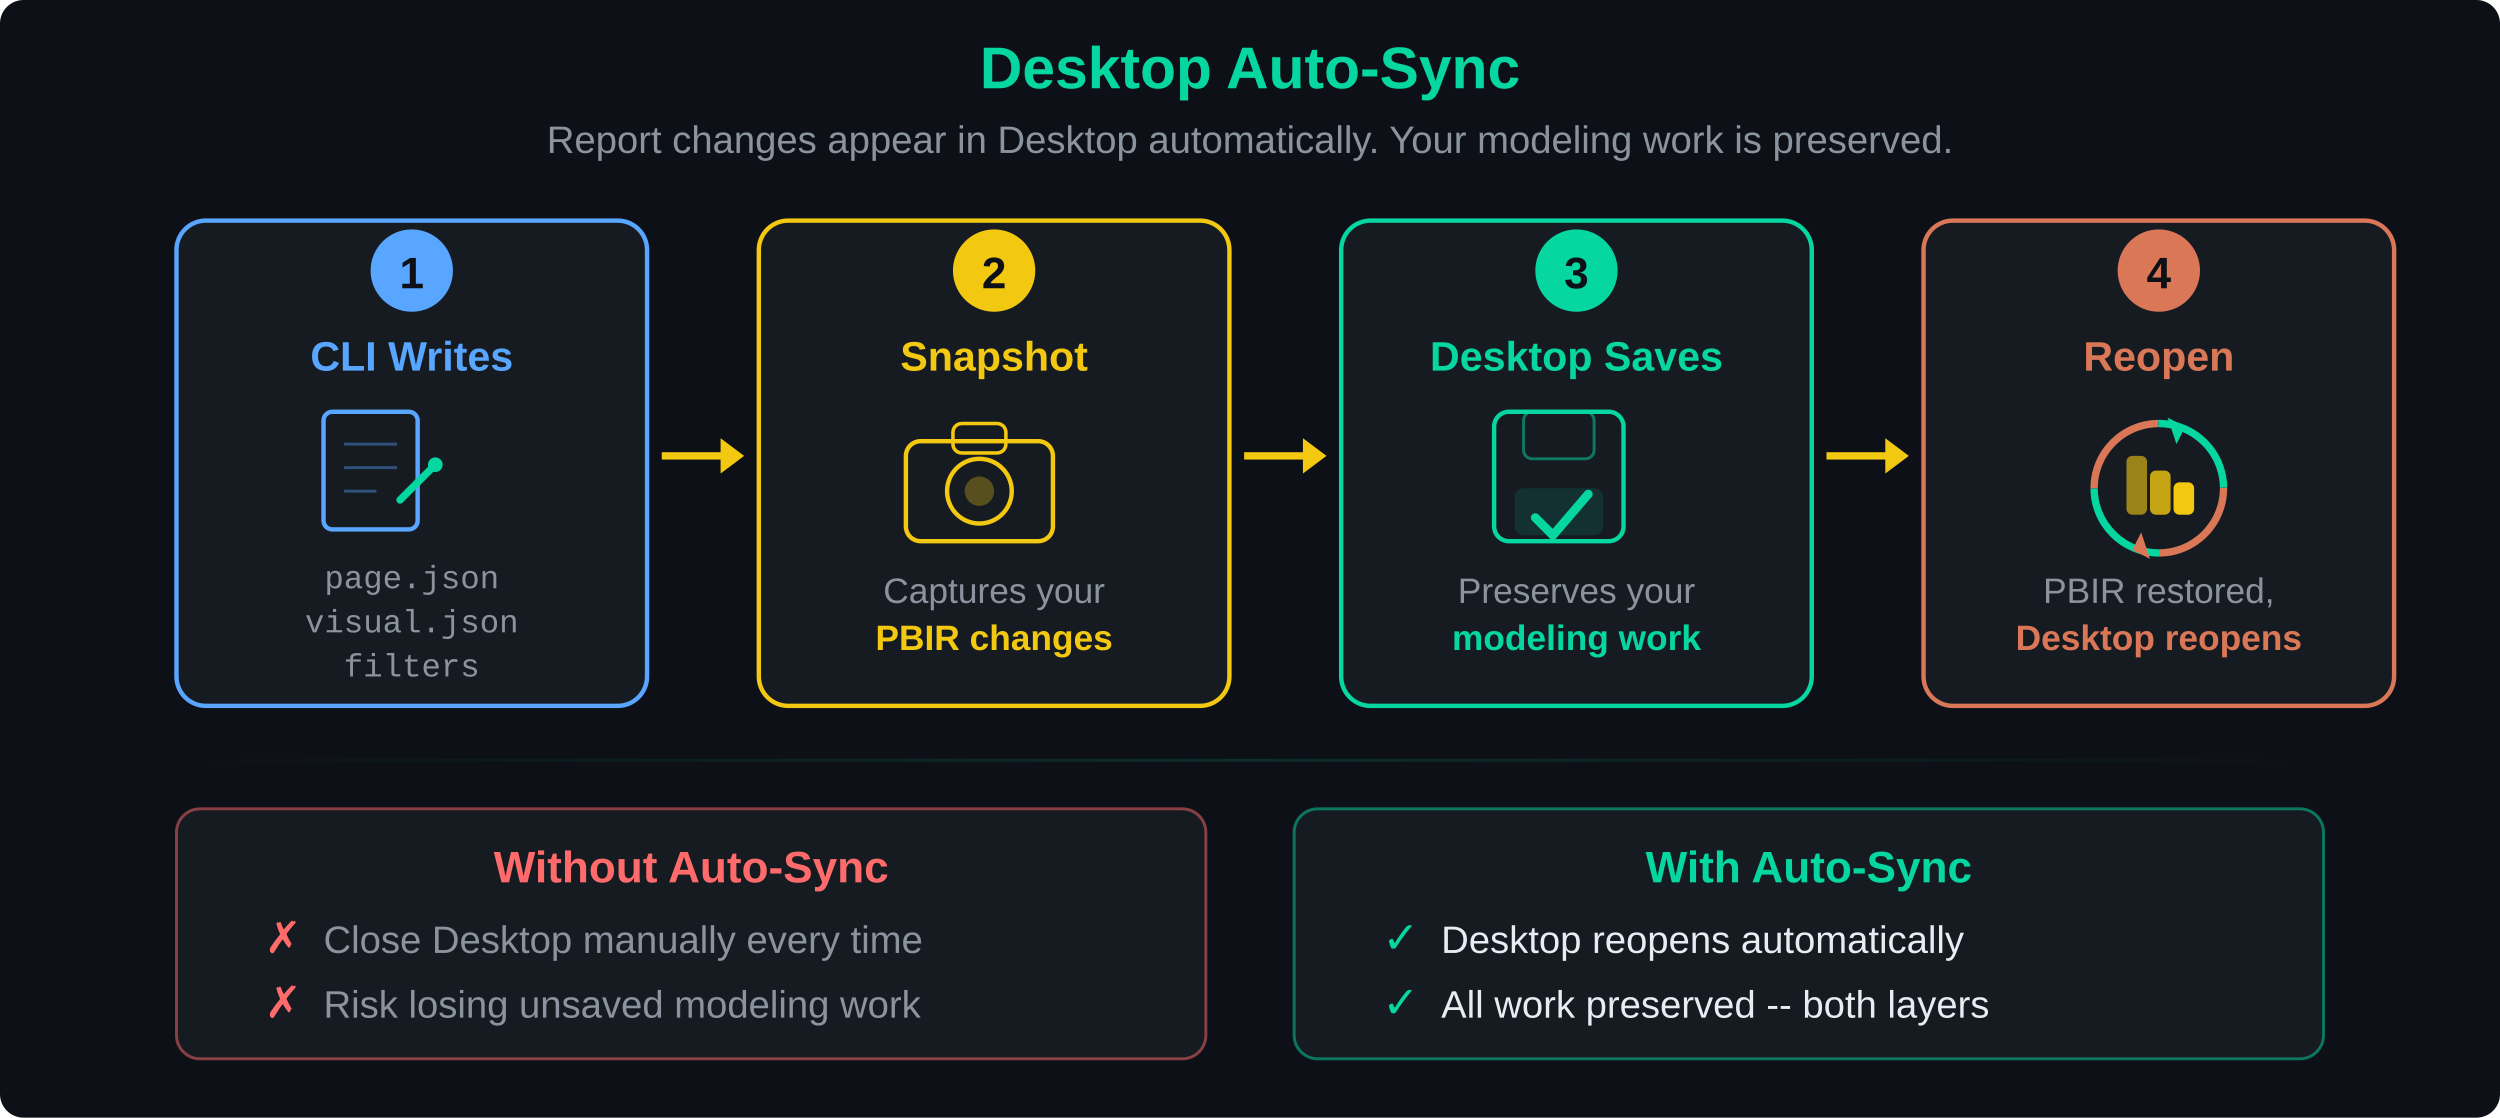
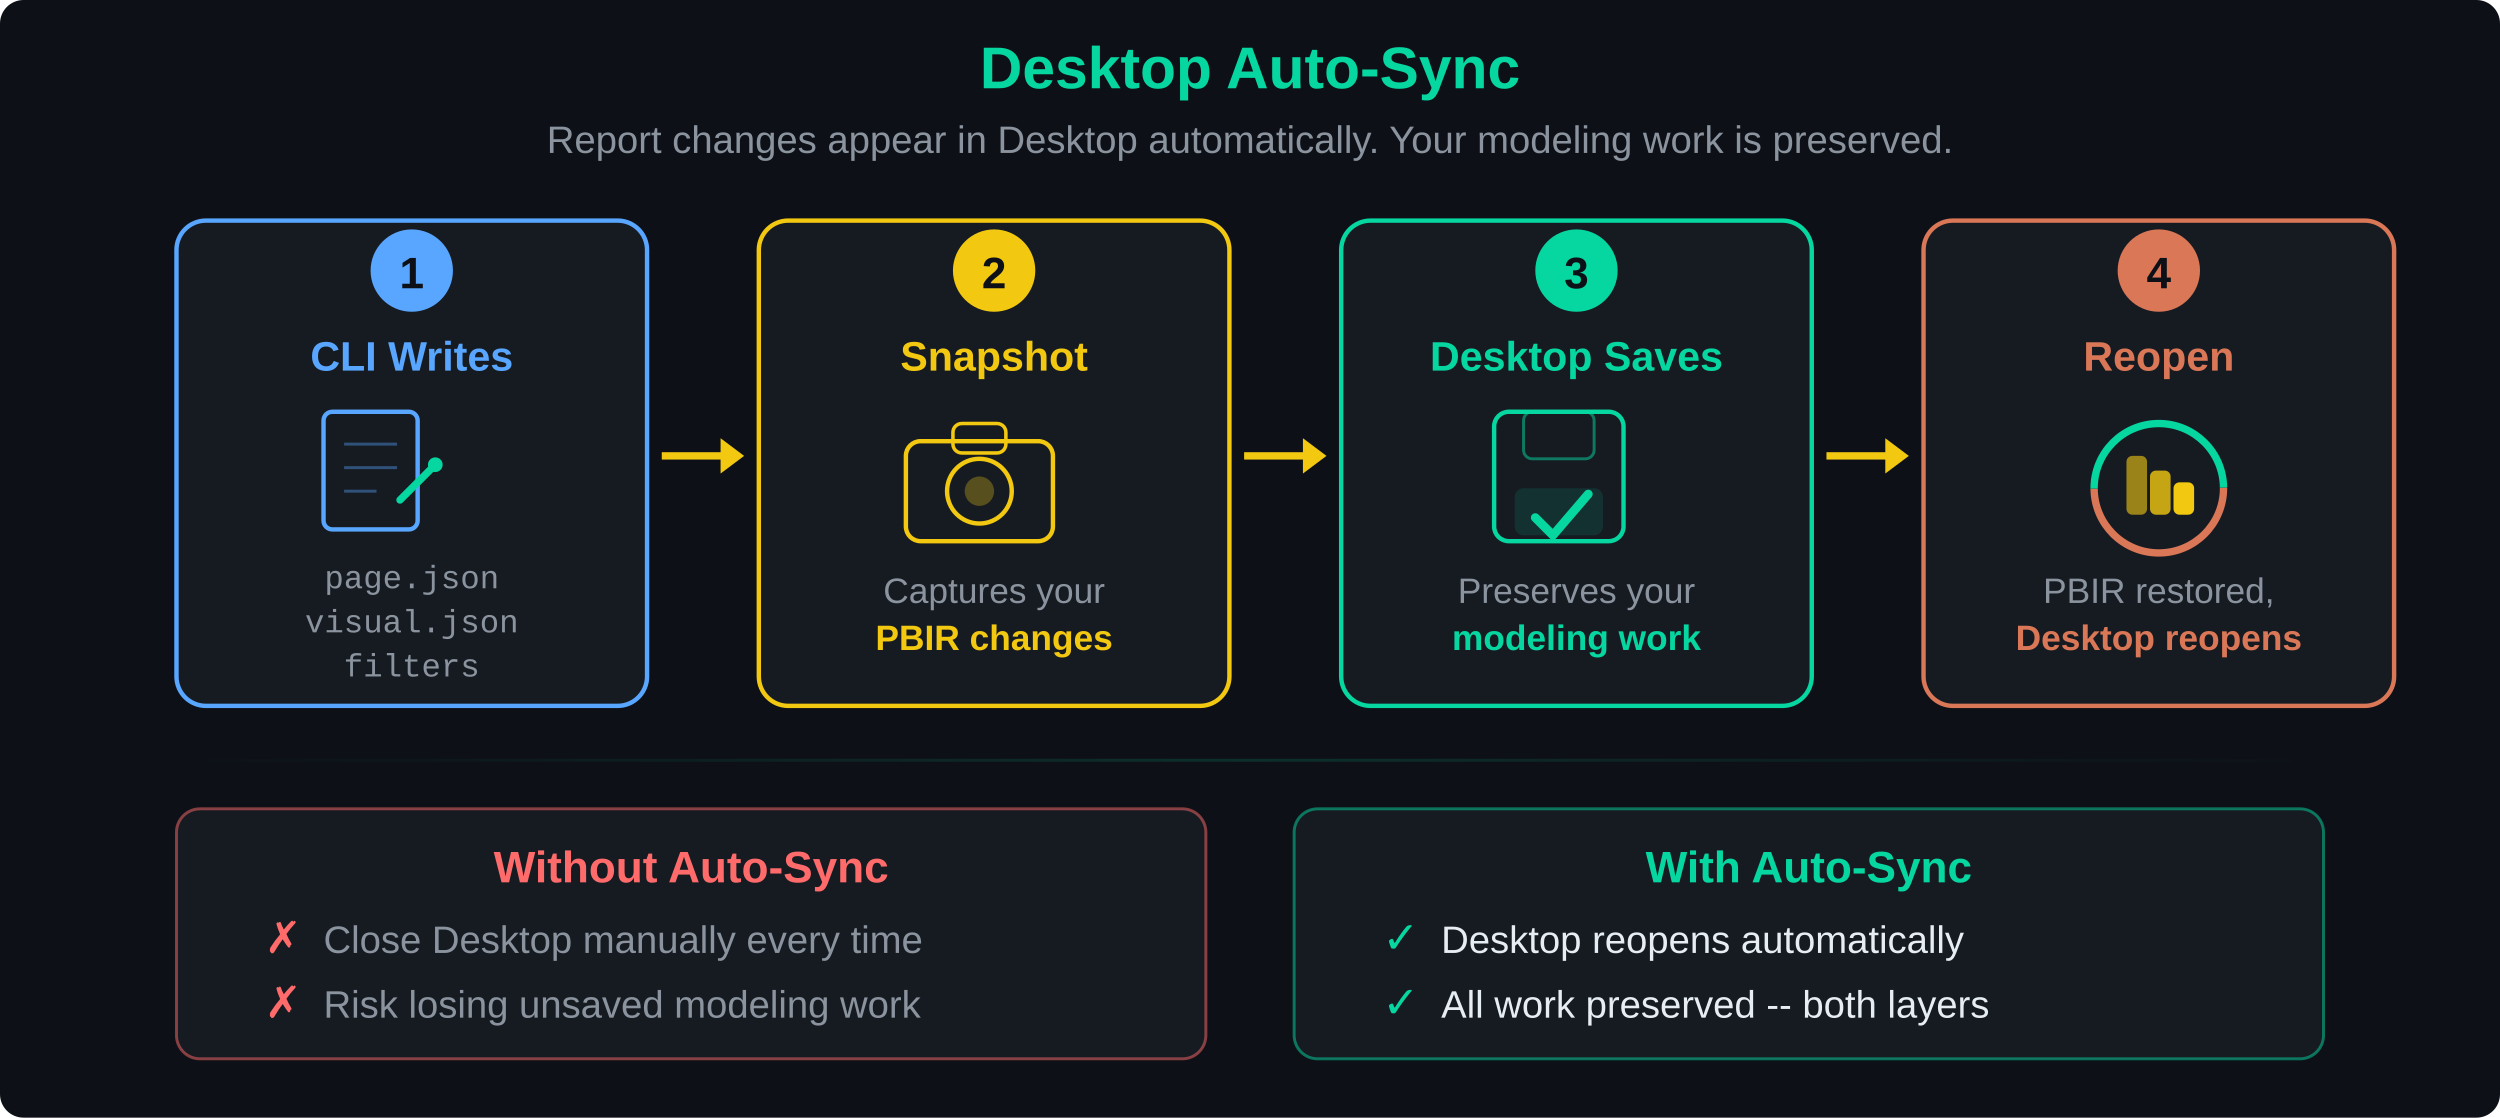
<svg xmlns="http://www.w3.org/2000/svg" width="850" height="380" viewBox="0 0 850 380">
  <defs>
    <linearGradient id="sync-glow" x1="0%" y1="0%" x2="100%" y2="0%">
      <stop offset="0%" stop-color="#06d6a0" stop-opacity="0" />
      <stop offset="50%" stop-color="#06d6a0" stop-opacity="0.15" />
      <stop offset="100%" stop-color="#06d6a0" stop-opacity="0" />
    </linearGradient>
  </defs>
  <rect width="100%" height="100%" fill="#0d1117" rx="8" />
  <text x="425" y="30" font-family="'Segoe UI', Arial, sans-serif" font-size="20" fill="#06d6a0" text-anchor="middle" font-weight="bold">Desktop Auto-Sync</text>
  <text x="425" y="52" font-family="'Segoe UI', Arial, sans-serif" font-size="13" fill="#8b949e" text-anchor="middle">Report changes appear in Desktop automatically. Your modeling work is preserved.</text>
  <rect x="60" y="75" width="160" height="165" rx="10" fill="#161b22" stroke="#58a6ff" stroke-width="1.5" />
  <circle cx="140" cy="92" r="14" fill="#58a6ff" />
  <text x="140" y="98" font-family="'Segoe UI', Arial, sans-serif" font-size="15" fill="#0d1117" text-anchor="middle" font-weight="bold">1</text>
  <text x="140" y="126" font-family="'Segoe UI', Arial, sans-serif" font-size="14" fill="#58a6ff" text-anchor="middle" font-weight="bold">CLI Writes</text>
  <g transform="translate(110, 140)">
    <rect x="0" y="0" width="32" height="40" rx="3" fill="none" stroke="#58a6ff" stroke-width="1.5" />
    <line x1="7" y1="11" x2="25" y2="11" stroke="#58a6ff" stroke-width="1" stroke-opacity="0.4" />
    <line x1="7" y1="19" x2="25" y2="19" stroke="#58a6ff" stroke-width="1" stroke-opacity="0.4" />
    <line x1="7" y1="27" x2="18" y2="27" stroke="#58a6ff" stroke-width="1" stroke-opacity="0.4" />
    <line x1="26" y1="30" x2="38" y2="18" stroke="#06d6a0" stroke-width="2.5" stroke-linecap="round" />
    <circle cx="38" cy="18" r="2.5" fill="#06d6a0" />
  </g>
  <text x="140" y="200" font-family="'Courier New', Courier, monospace" font-size="11" fill="#8b949e" text-anchor="middle">page.json</text>
  <text x="140" y="215" font-family="'Courier New', Courier, monospace" font-size="11" fill="#8b949e" text-anchor="middle">visual.json</text>
  <text x="140" y="230" font-family="'Courier New', Courier, monospace" font-size="11" fill="#8b949e" text-anchor="middle">filters</text>
  <line x1="225" y1="155" x2="248" y2="155" stroke="#F2C811" stroke-width="2.5" />
  <polygon points="253,155 245,149 245,161" fill="#F2C811" />
  <rect x="258" y="75" width="160" height="165" rx="10" fill="#161b22" stroke="#F2C811" stroke-width="1.5" />
  <circle cx="338" cy="92" r="14" fill="#F2C811" />
  <text x="338" y="98" font-family="'Segoe UI', Arial, sans-serif" font-size="15" fill="#0d1117" text-anchor="middle" font-weight="bold">2</text>
  <text x="338" y="126" font-family="'Segoe UI', Arial, sans-serif" font-size="14" fill="#F2C811" text-anchor="middle" font-weight="bold">Snapshot</text>
  <g transform="translate(308, 140)">
    <rect x="0" y="10" width="50" height="34" rx="5" fill="none" stroke="#F2C811" stroke-width="1.5" />
    <circle cx="25" cy="27" r="11" fill="none" stroke="#F2C811" stroke-width="1.5" />
    <circle cx="25" cy="27" r="5" fill="#F2C811" opacity="0.3" />
    <rect x="16" y="4" width="18" height="10" rx="3" fill="none" stroke="#F2C811" stroke-width="1.2" />
  </g>
  <text x="338" y="205" font-family="'Segoe UI', Arial, sans-serif" font-size="12" fill="#8b949e" text-anchor="middle">Captures your</text>
  <text x="338" y="221" font-family="'Segoe UI', Arial, sans-serif" font-size="12" fill="#F2C811" text-anchor="middle" font-weight="600">PBIR changes</text>
  <line x1="423" y1="155" x2="446" y2="155" stroke="#F2C811" stroke-width="2.5" />
  <polygon points="451,155 443,149 443,161" fill="#F2C811" />
  <rect x="456" y="75" width="160" height="165" rx="10" fill="#161b22" stroke="#06d6a0" stroke-width="1.5" />
  <circle cx="536" cy="92" r="14" fill="#06d6a0" />
  <text x="536" y="98" font-family="'Segoe UI', Arial, sans-serif" font-size="15" fill="#0d1117" text-anchor="middle" font-weight="bold">3</text>
  <text x="536" y="126" font-family="'Segoe UI', Arial, sans-serif" font-size="14" fill="#06d6a0" text-anchor="middle" font-weight="bold">Desktop Saves</text>
  <g transform="translate(508, 140)">
    <rect x="0" y="0" width="44" height="44" rx="5" fill="none" stroke="#06d6a0" stroke-width="1.5" />
    <rect x="10" y="0" width="24" height="16" rx="3" fill="none" stroke="#06d6a0" stroke-width="1" stroke-opacity="0.5" />
    <rect x="7" y="26" width="30" height="16" rx="3" fill="#06d6a0" opacity="0.12" />
    <polyline points="14,36 20,42 32,28" fill="none" stroke="#06d6a0" stroke-width="3" stroke-linecap="round" stroke-linejoin="round" />
  </g>
  <text x="536" y="205" font-family="'Segoe UI', Arial, sans-serif" font-size="12" fill="#8b949e" text-anchor="middle">Preserves your</text>
  <text x="536" y="221" font-family="'Segoe UI', Arial, sans-serif" font-size="12" fill="#06d6a0" text-anchor="middle" font-weight="600">modeling work</text>
  <line x1="621" y1="155" x2="644" y2="155" stroke="#F2C811" stroke-width="2.5" />
  <polygon points="649,155 641,149 641,161" fill="#F2C811" />
  <rect x="654" y="75" width="160" height="165" rx="10" fill="#161b22" stroke="#d97757" stroke-width="1.5" />
  <circle cx="734" cy="92" r="14" fill="#d97757" />
  <text x="734" y="98" font-family="'Segoe UI', Arial, sans-serif" font-size="15" fill="#0d1117" text-anchor="middle" font-weight="bold">4</text>
  <text x="734" y="126" font-family="'Segoe UI', Arial, sans-serif" font-size="14" fill="#d97757" text-anchor="middle" font-weight="bold">Reopen</text>
  <g transform="translate(710, 142)">
-     <circle cx="24" cy="24" r="22" fill="none" stroke="#d97757" stroke-width="2.5" stroke-dasharray="34.5 34.5" stroke-dashoffset="0" />
-     <circle cx="24" cy="24" r="22" fill="none" stroke="#06d6a0" stroke-width="2.5" stroke-dasharray="34.5 34.5" stroke-dashoffset="34.5" />
-     <polygon points="33,3 27,0 30,9" fill="#06d6a0" />
-     <polygon points="15,45 21,48 18,39" fill="#d97757" />
+     <circle cx="24" cy="24" r="22" fill="none" stroke="#d97757" stroke-width="2.5" stroke-dasharray="69 69" stroke-dashoffset="0" />
+     <circle cx="24" cy="24" r="22" fill="none" stroke="#06d6a0" stroke-width="2.5" stroke-dasharray="69 69" stroke-dashoffset="69" />
    <rect x="13" y="13" width="7" height="20" rx="2" fill="#F2C811" opacity="0.6" />
    <rect x="21" y="18" width="7" height="15" rx="2" fill="#F2C811" opacity="0.8" />
    <rect x="29" y="22" width="7" height="11" rx="2" fill="#F2C811" />
  </g>
  <text x="734" y="205" font-family="'Segoe UI', Arial, sans-serif" font-size="12" fill="#8b949e" text-anchor="middle">PBIR restored,</text>
  <text x="734" y="221" font-family="'Segoe UI', Arial, sans-serif" font-size="12" fill="#d97757" text-anchor="middle" font-weight="600">Desktop reopens</text>
  <rect x="60" y="258" width="730" height="1" fill="url(#sync-glow)" />
  <rect x="60" y="275" width="350" height="85" rx="8" fill="#161b22" stroke="#ff6b6b" stroke-width="1" stroke-opacity="0.5" />
  <text x="235" y="300" font-family="'Segoe UI', Arial, sans-serif" font-size="15" fill="#ff6b6b" text-anchor="middle" font-weight="bold">Without Auto-Sync</text>
  <text x="90" y="324" font-family="'Segoe UI', Arial, sans-serif" font-size="15" fill="#ff6b6b">✗</text>
  <text x="110" y="324" font-family="'Segoe UI', Arial, sans-serif" font-size="13" fill="#8b949e">Close Desktop manually every time</text>
  <text x="90" y="346" font-family="'Segoe UI', Arial, sans-serif" font-size="15" fill="#ff6b6b">✗</text>
  <text x="110" y="346" font-family="'Segoe UI', Arial, sans-serif" font-size="13" fill="#8b949e">Risk losing unsaved modeling work</text>
  <rect x="440" y="275" width="350" height="85" rx="8" fill="#161b22" stroke="#06d6a0" stroke-width="1" stroke-opacity="0.5" />
  <text x="615" y="300" font-family="'Segoe UI', Arial, sans-serif" font-size="15" fill="#06d6a0" text-anchor="middle" font-weight="bold">With Auto-Sync</text>
  <text x="470" y="324" font-family="'Segoe UI', Arial, sans-serif" font-size="15" fill="#06d6a0">✓</text>
  <text x="490" y="324" font-family="'Segoe UI', Arial, sans-serif" font-size="13" fill="#e6edf3">Desktop reopens automatically</text>
  <text x="470" y="346" font-family="'Segoe UI', Arial, sans-serif" font-size="15" fill="#06d6a0">✓</text>
  <text x="490" y="346" font-family="'Segoe UI', Arial, sans-serif" font-size="13" fill="#e6edf3">All work preserved -- both layers</text>
</svg>
